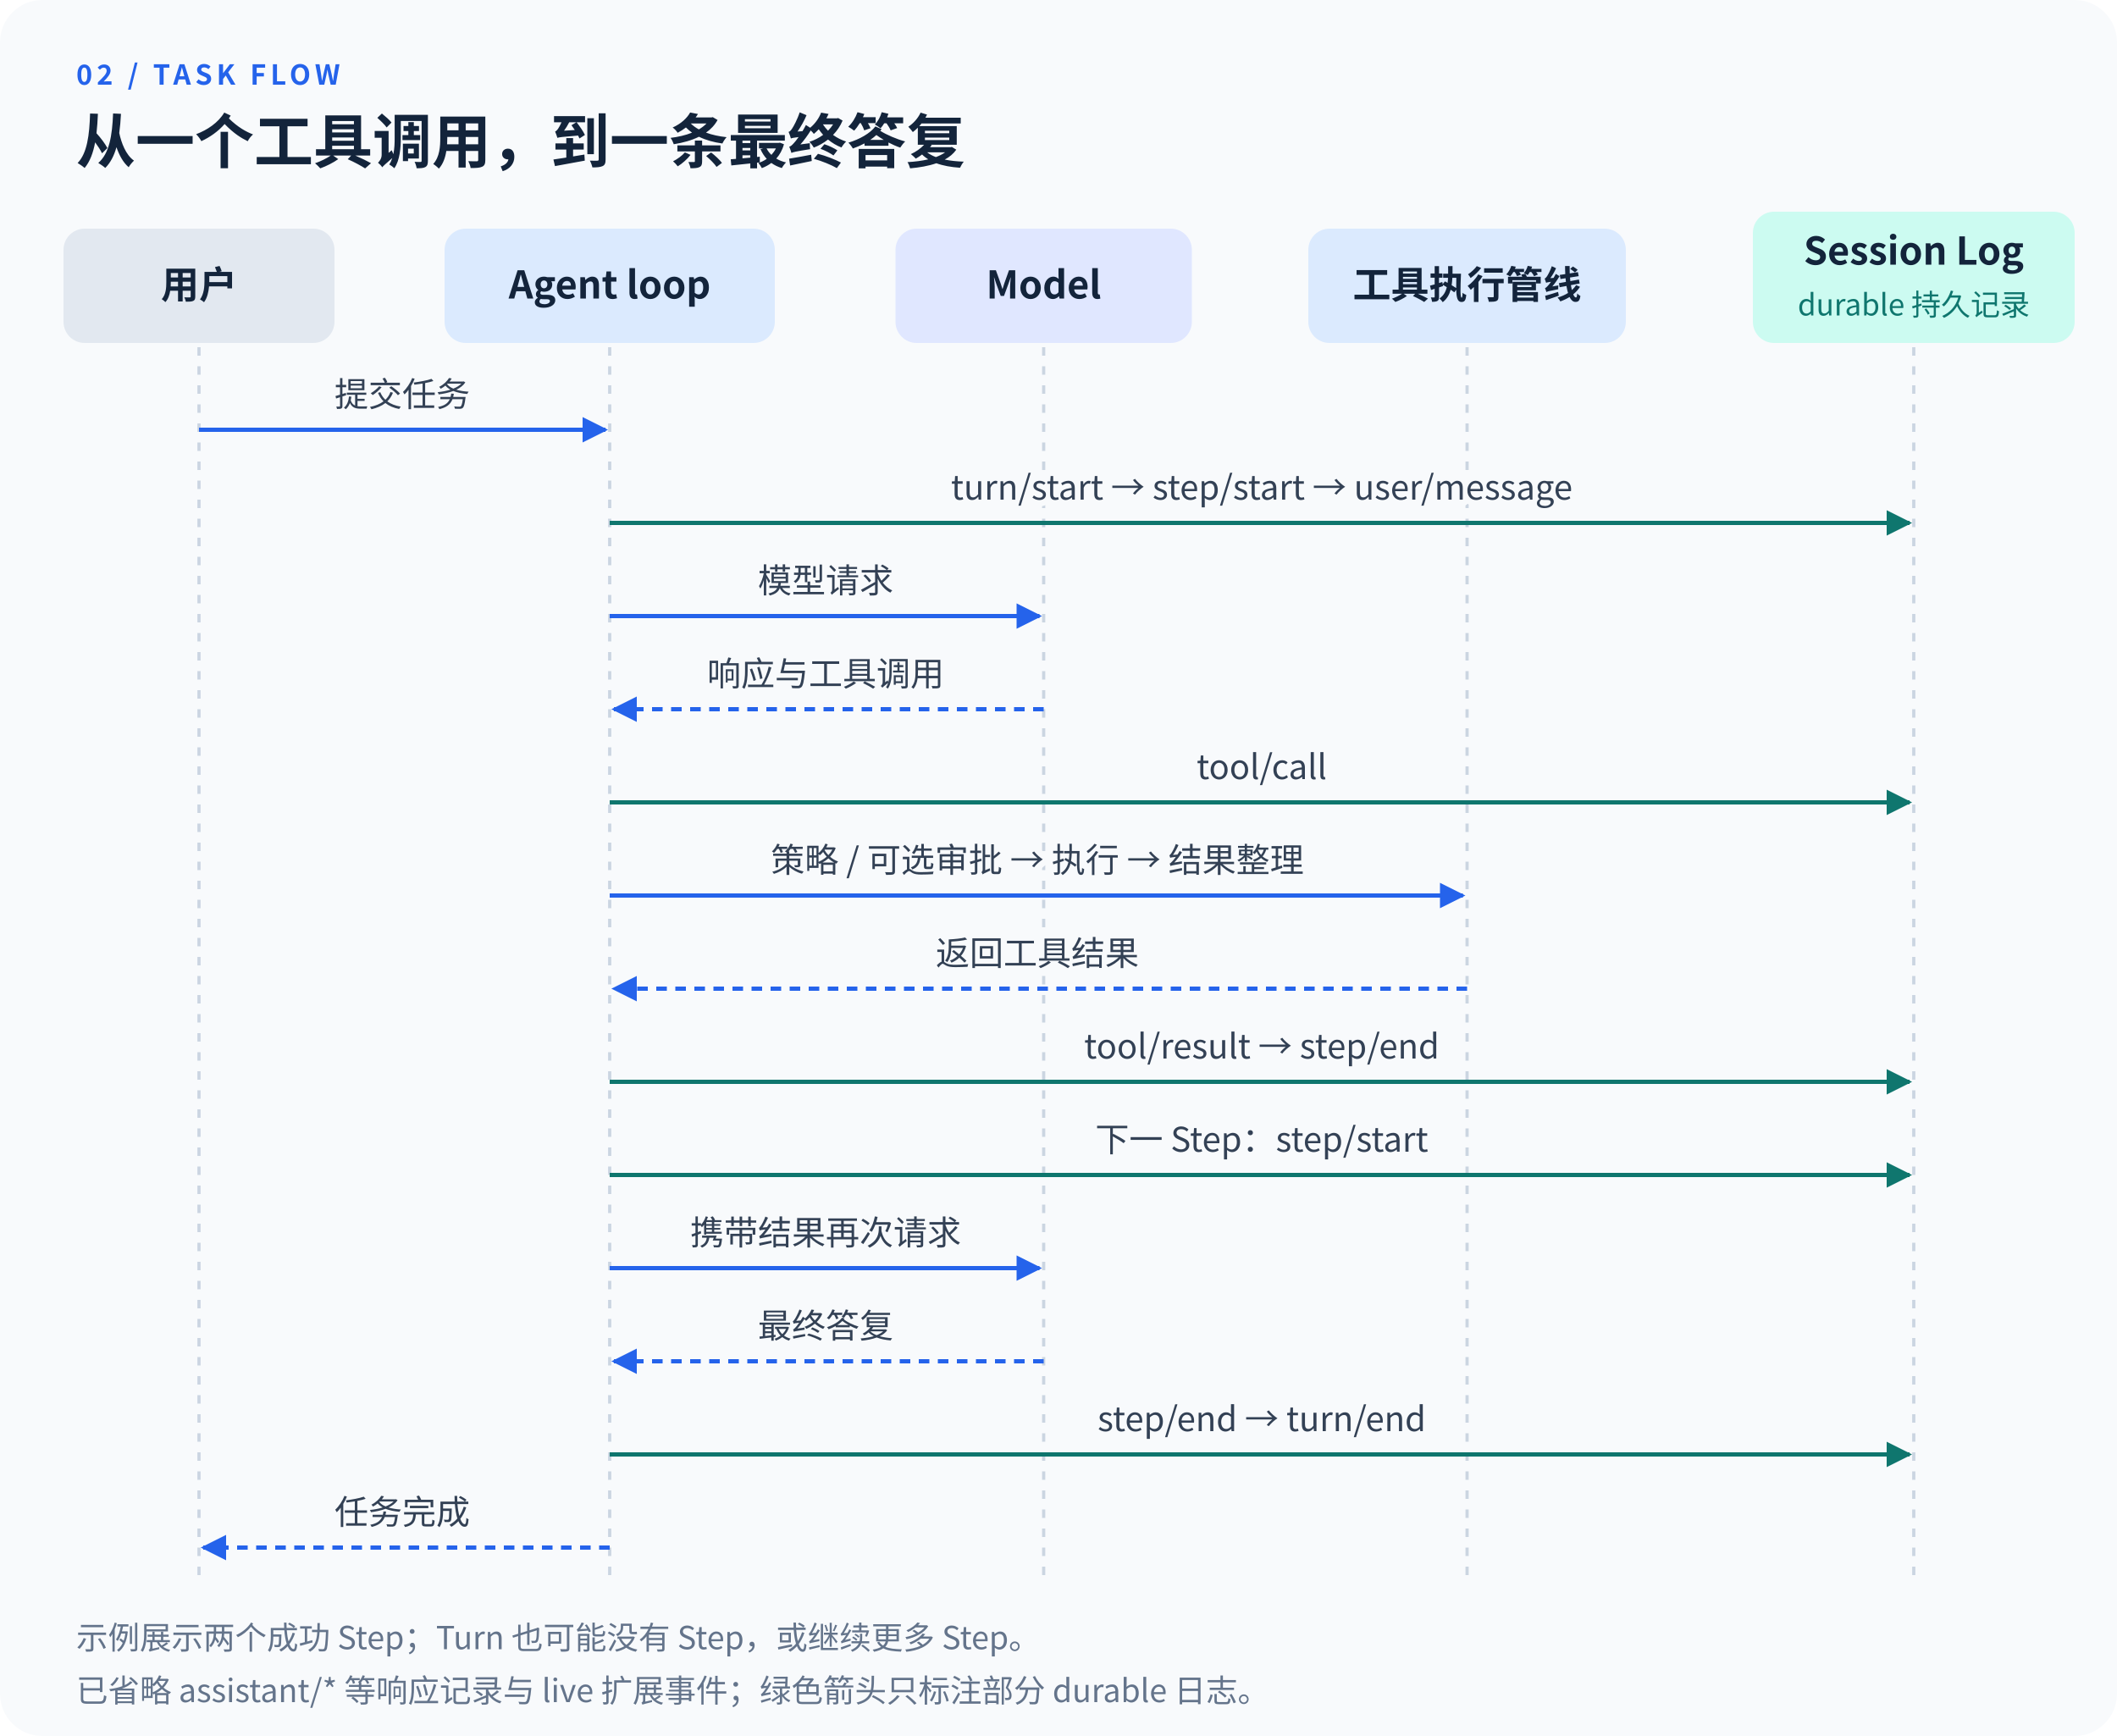
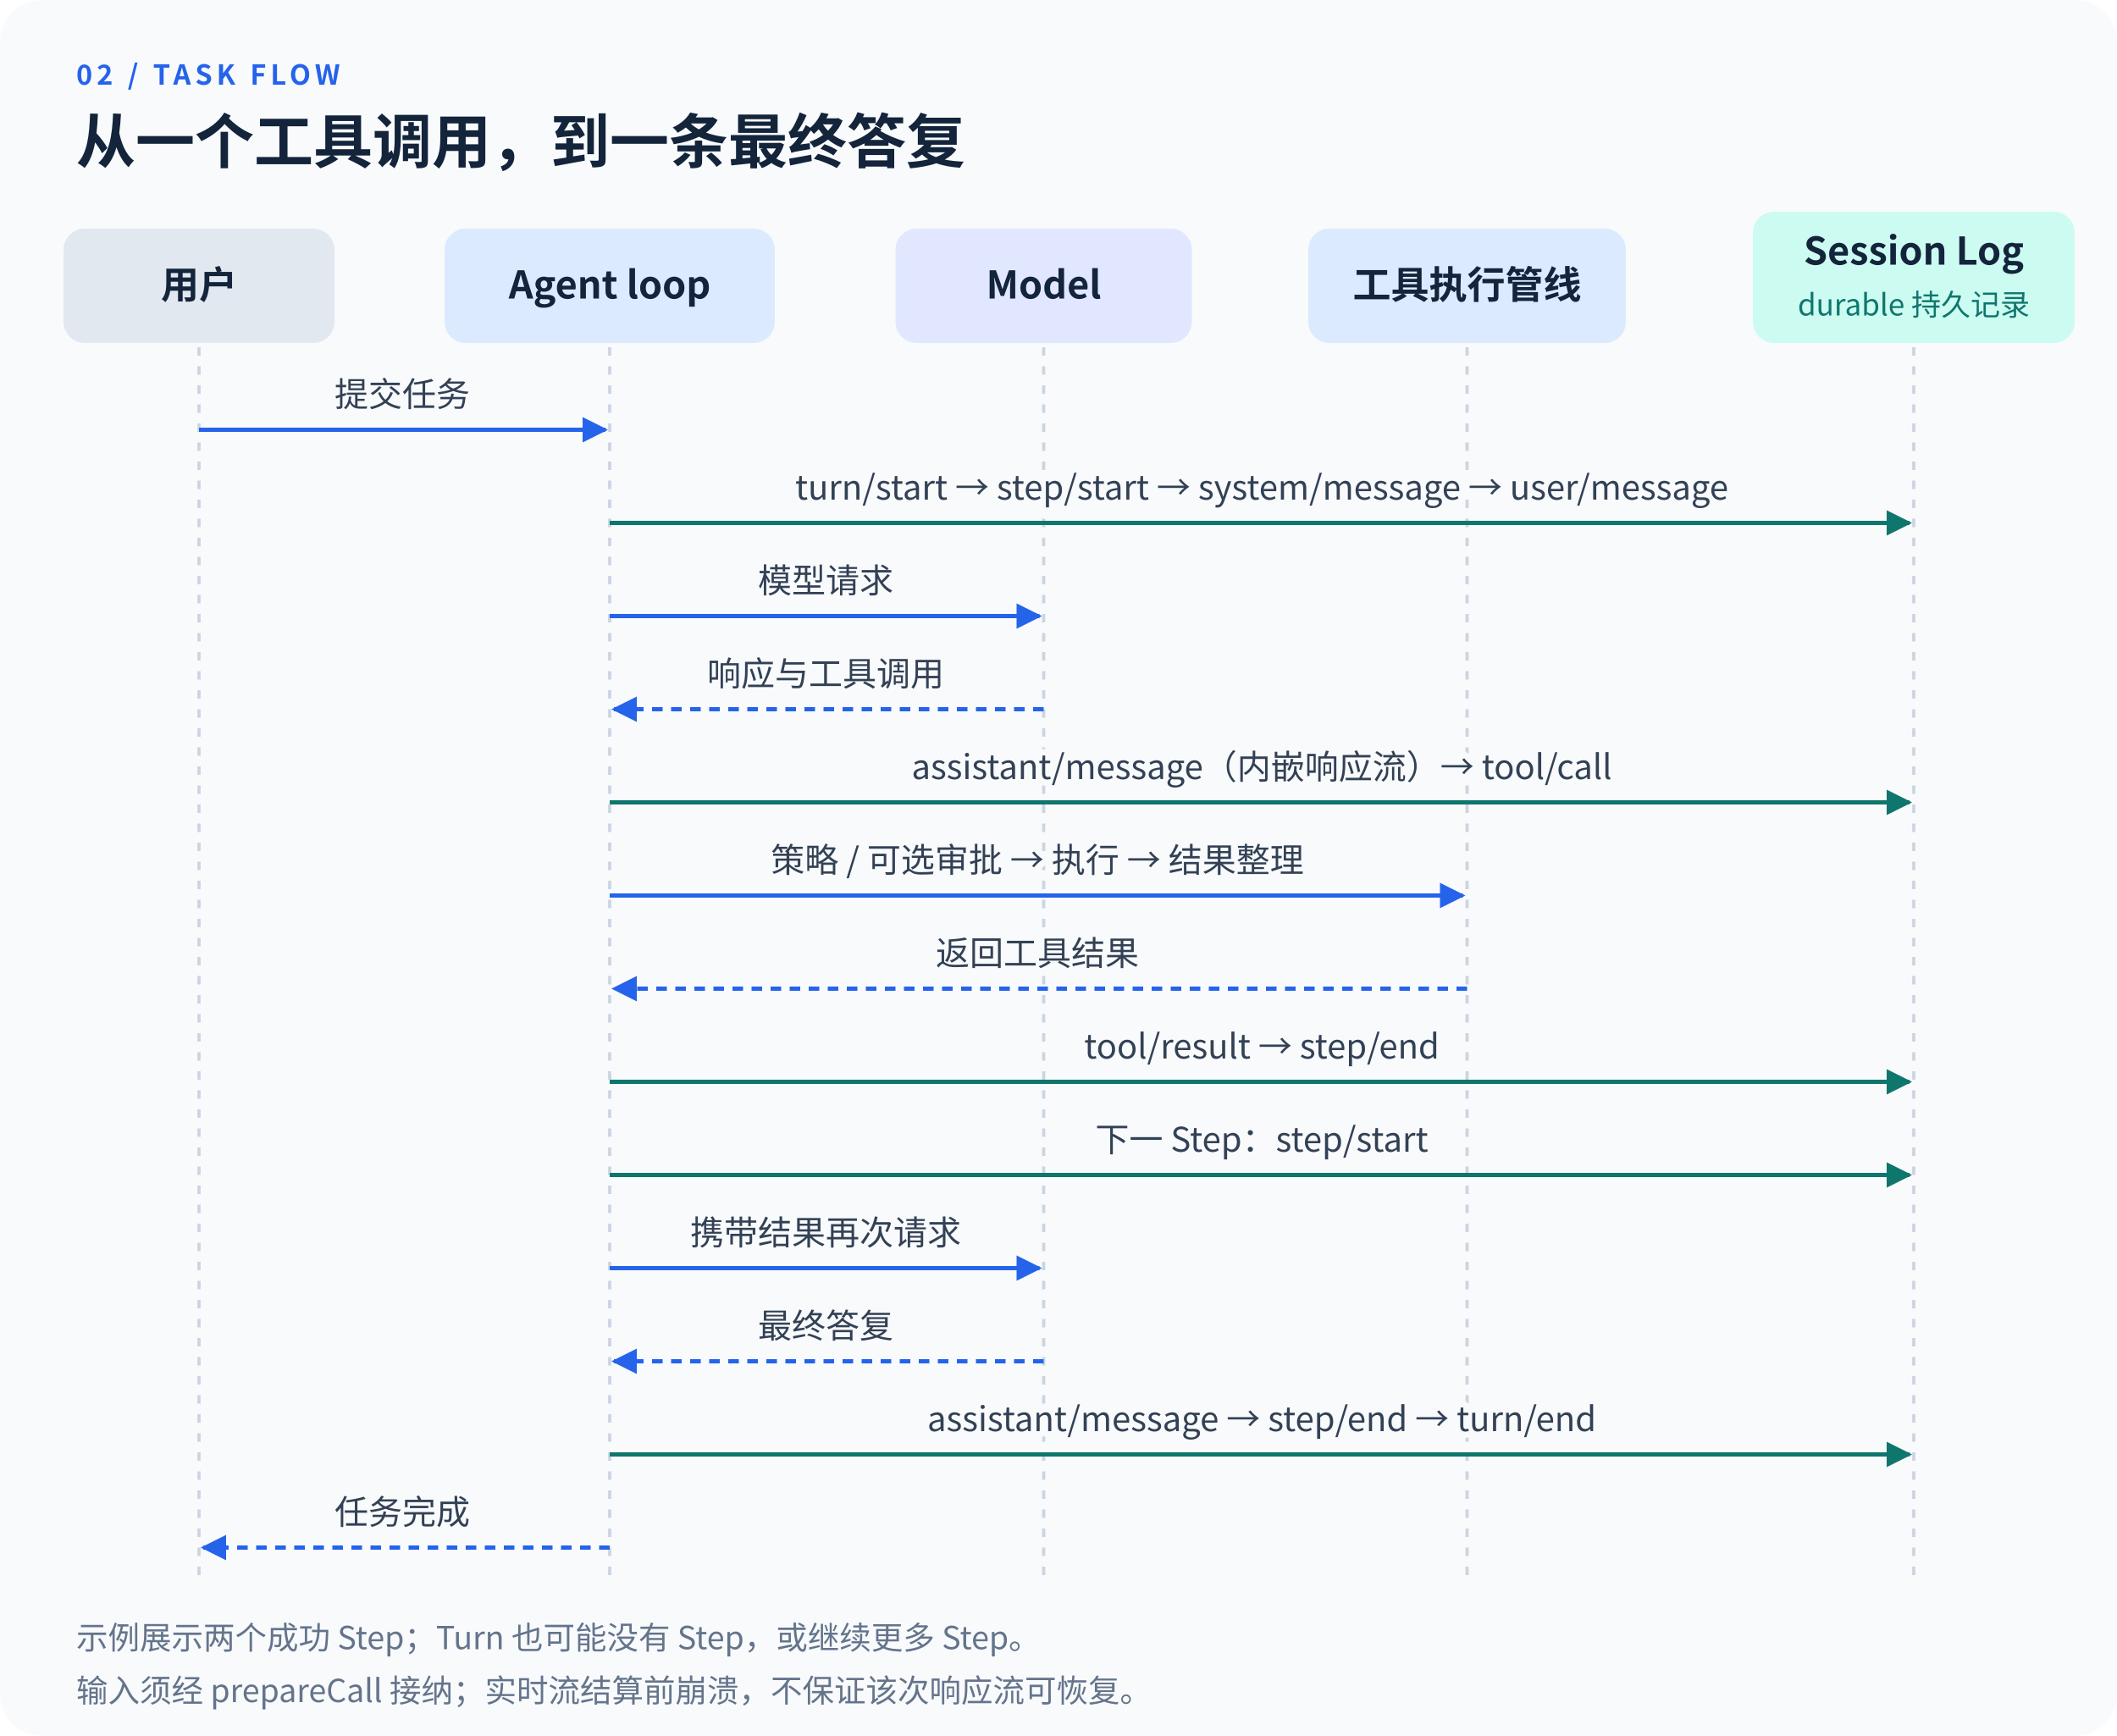
<svg xmlns="http://www.w3.org/2000/svg" width="1000" height="820" viewBox="0 0 1000 820" role="img" aria-labelledby="title desc">
  <defs>
    <marker id="arrow" viewBox="0 0 10 10" refX="9" refY="5" markerWidth="6" markerHeight="6" orient="auto">
      <path d="M 0 0 L 10 5 L 0 10 z" fill="#2563eb" />
    </marker>
    <marker id="log-arrow" viewBox="0 0 10 10" refX="9" refY="5" markerWidth="6" markerHeight="6" orient="auto">
      <path d="M 0 0 L 10 5 L 0 10 z" fill="#0f766e" />
    </marker>
    <style>
      text { font-family: -apple-system, BlinkMacSystemFont, 'Segoe UI', 'PingFang SC', 'Noto Sans CJK SC', sans-serif; }
      .title { font-size: 28px; font-weight: 700; fill: #13243b; }
      .label { font-size: 18px; font-weight: 600; fill: #13243b; }
      .body { font-size: 16px; fill: #334155; paint-order: stroke; stroke: #f8fafc; stroke-width: 6; stroke-linejoin: round; }
      .note { font-size: 15px; fill: #64748b; }
      .line { fill: none; stroke: #2563eb; stroke-width: 2; marker-end: url(#arrow); }
      .reply { stroke-dasharray: 5 4; }
      .log { fill: none; stroke: #0f766e; stroke-width: 2; marker-end: url(#log-arrow); }
    </style>
  </defs>
  <rect width="1000" height="820" rx="20" fill="#f8fafc" />
  <text x="36" y="40" font-size="13" font-weight="700" letter-spacing="2" fill="#2563eb">02 / TASK FLOW</text>
  <text x="36" y="77" class="title">从一个工具调用，到一条最终答复</text>
  <rect x="30" y="108" width="128" height="54" rx="10" fill="#e2e8f0" />
  <text x="94" y="141" text-anchor="middle" class="label">用户</text>
  <rect x="210" y="108" width="156" height="54" rx="10" fill="#dbeafe" />
  <text x="288" y="141" text-anchor="middle" class="label">Agent loop</text>
  <rect x="423" y="108" width="140" height="54" rx="10" fill="#e0e7ff" />
  <text x="493" y="141" text-anchor="middle" class="label">Model</text>
  <rect x="618" y="108" width="150" height="54" rx="10" fill="#dbeafe" />
  <text x="693" y="141" text-anchor="middle" class="label">工具执行管线</text>
  <rect x="828" y="100" width="152" height="62" rx="10" fill="#ccfbf1" />
  <text x="904" y="125" text-anchor="middle" class="label">Session Log</text>
  <text x="904" y="149" text-anchor="middle" font-size="14" fill="#0f766e">durable 持久记录</text>
  <g stroke="#cbd5e1" stroke-width="1.5" stroke-dasharray="4 5">
    <path d="M 94 164 V 748" />
    <path d="M 288 164 V 748" />
    <path d="M 493 164 V 748" />
    <path d="M 693 164 V 748" />
    <path d="M 904 164 V 748" />
  </g>
  <path d="M 94 203 H 286" class="line" />
  <text x="190" y="192" text-anchor="middle" class="body">提交任务</text>
  <path d="M 288 247 H 902" class="log" />
-   <text x="596" y="236" text-anchor="middle" class="body">turn/start → step/start → user/message</text>
+   <text x="596" y="236" text-anchor="middle" class="body">turn/start → step/start → system/message → user/message</text>
  <path d="M 288 291 H 491" class="line" />
  <text x="390" y="280" text-anchor="middle" class="body">模型请求</text>
  <path d="M 493 335 H 290" class="line reply" />
  <text x="390" y="324" text-anchor="middle" class="body">响应与工具调用</text>
  <path d="M 288 379 H 902" class="log" />
-   <text x="596" y="368" text-anchor="middle" class="body">tool/call</text>
+   <text x="596" y="368" text-anchor="middle" class="body">assistant/message（内嵌响应流）→ tool/call</text>
  <path d="M 288 423 H 691" class="line" />
  <text x="490" y="412" text-anchor="middle" class="body">策略 / 可选审批 → 执行 → 结果整理</text>
  <path d="M 693 467 H 290" class="line reply" />
  <text x="490" y="456" text-anchor="middle" class="body">返回工具结果</text>
  <path d="M 288 511 H 902" class="log" />
  <text x="596" y="500" text-anchor="middle" class="body">tool/result → step/end</text>
  <path d="M 288 555 H 902" class="log" />
  <text x="596" y="544" text-anchor="middle" class="body">下一 Step：step/start</text>
  <path d="M 288 599 H 491" class="line" />
  <text x="390" y="588" text-anchor="middle" class="body">携带结果再次请求</text>
  <path d="M 493 643 H 290" class="line reply" />
  <text x="390" y="632" text-anchor="middle" class="body">最终答复</text>
  <path d="M 288 687 H 902" class="log" />
-   <text x="596" y="676" text-anchor="middle" class="body">step/end → turn/end</text>
+   <text x="596" y="676" text-anchor="middle" class="body">assistant/message → step/end → turn/end</text>
  <path d="M 288 731 H 96" class="line reply" />
  <text x="190" y="720" text-anchor="middle" class="body">任务完成</text>
  <text x="36" y="779" class="note">示例展示两个成功 Step；Turn 也可能没有 Step，或继续更多 Step。</text>
-   <text x="36" y="804" class="note">已省略 assistant/* 等响应记录与 live 扩展事件；绿色箭头只标注部分 durable 日志。</text>
+   <text x="36" y="804" class="note">输入须经 prepareCall 接纳；实时流结算前崩溃，不保证该次响应流可恢复。</text>
</svg>
